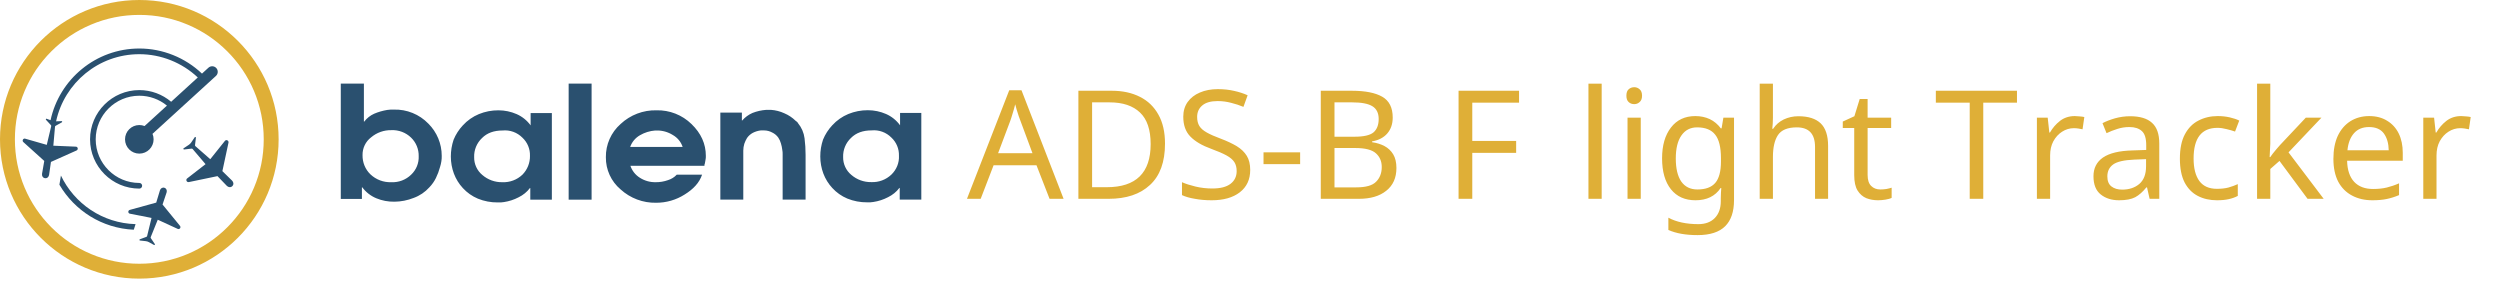
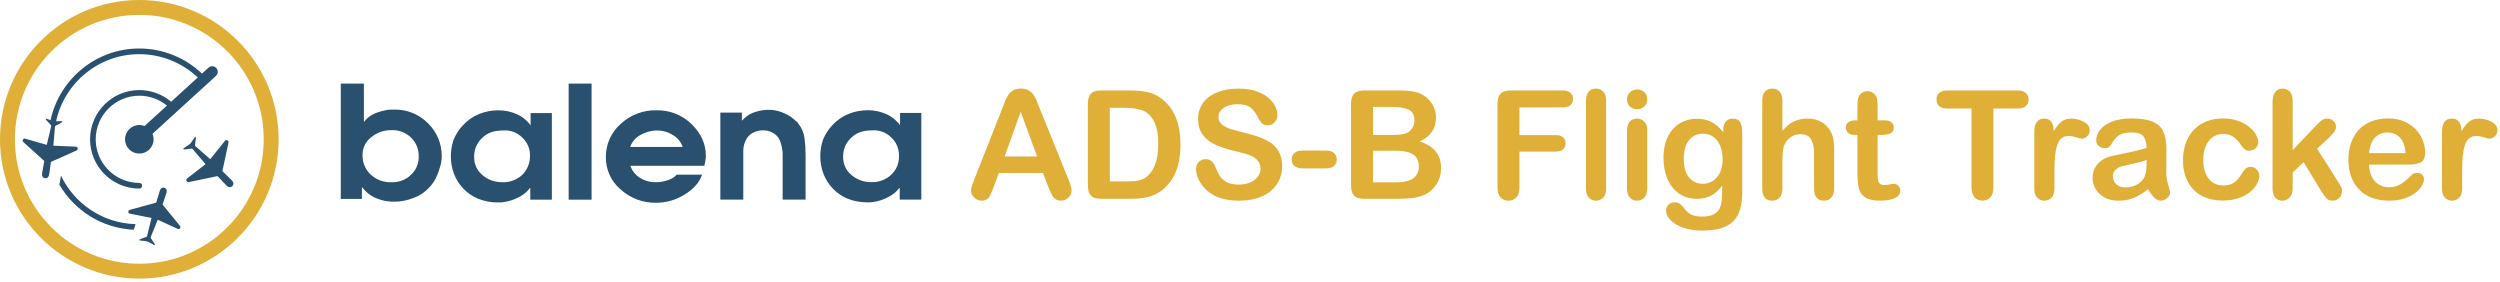
- <svg xmlns="http://www.w3.org/2000/svg" xml:space="preserve" fill-rule="evenodd" stroke-linejoin="round" stroke-miterlimit="2" clip-rule="evenodd" viewBox="0 0 284 32">
-   <path fill="#2a506f" fill-rule="nonzero" d="M38.713 9.496h2.626v4.317h.04c.294-.389.683-.697 1.128-.895.474-.201.97-.344 1.478-.428.117 0 .272-.04.4-.04h.35c1.475-.045 2.902.534 3.928 1.595.972.968 1.518 2.284 1.517 3.656.006.208-.007.416-.04.622-.033.224-.086.445-.156.661-.114.429-.271.846-.467 1.245-.191.386-.44.741-.74 1.05-.488.544-1.102.958-1.789 1.206-.693.276-1.432.421-2.178.428-.707.013-1.409-.119-2.062-.39-.634-.263-1.186-.694-1.595-1.245h-.04v1.322h-2.4V9.496Zm3.443 6.107c-.627.48-.988 1.232-.972 2.023-.012.818.3 1.605.895 2.178.638.606 1.494.928 2.373.894.838.041 1.656-.27 2.256-.856.576-.542.889-1.309.856-2.1.018-.788-.292-1.55-.856-2.1-.6-.586-1.418-.897-2.256-.856-.84-.015-1.654.275-2.295.817h-.001Zm20.498 7.08h-2.413v-1.322h-.04c-.337.45-.777.8-1.284 1.05-.523.274-1.088.458-1.672.545-.117 0-.234.04-.35.04h-.35c-.773.008-1.54-.137-2.256-.428-.651-.273-1.235-.685-1.712-1.206-.439-.474-.782-1.029-1.011-1.634-.232-.622-.35-1.281-.35-1.945-.001-.648.104-1.292.311-1.906.247-.604.603-1.158 1.05-1.633.508-.557 1.132-.995 1.828-1.284.704-.287 1.457-.433 2.217-.428.709-.001 1.412.145 2.062.428.636.278 1.187.722 1.595 1.284v-1.4h2.412v9.84l-.037-.001Zm-2.45-4.98c.026-.778-.287-1.531-.856-2.062-.595-.6-1.42-.9-2.256-.817-.972 0-1.75.272-2.333.856-.598.563-.925 1.357-.895 2.178-.013.78.33 1.526.934 2.023.626.54 1.43.832 2.256.817.85.041 1.68-.269 2.295-.856.562-.569.87-1.341.856-2.14l-.001.001Zm4.395-8.207h2.606v13.186h-2.606V9.496Zm7 9.296c.186.581.572 1.077 1.089 1.4.533.342 1.156.518 1.79.506.477.005.951-.074 1.4-.233.385-.118.733-.332 1-.622h2.878c-.3.895-.972 1.634-1.984 2.256-.965.613-2.085.937-3.228.934-1.493.033-2.942-.511-4.045-1.517-1.076-.906-1.69-2.249-1.672-3.656-.02-1.441.591-2.82 1.672-3.773 1.104-1.035 2.572-1.594 4.084-1.556 1.477-.037 2.909.525 3.967 1.556 1.089 1.05 1.634 2.256 1.634 3.617.006.157-.007.314-.04.467-.04.155-.04.3-.078.428 0 .04-.04.078-.04.117v.117h-8.44l.013-.041Zm5.95-2.1c-.192-.58-.595-1.065-1.128-1.362-.547-.342-1.183-.518-1.828-.505h-.156c-.618.044-1.217.231-1.75.545-.512.295-.903.764-1.1 1.322h5.962Zm4.282-3.9h2.447v.894h.04c.32-.369.719-.662 1.167-.856.498-.194 1.023-.312 1.556-.35h.544c.525.037 1.039.169 1.517.389.478.202.914.492 1.284.856.04.04.117.078.155.117.048.044.088.097.117.155.403.489.66 1.083.739 1.712.079.619.118 1.243.117 1.867v5.095h-2.606v-5.135c.006-.169-.007-.339-.039-.505-.029-.251-.081-.498-.155-.739-.064-.237-.17-.46-.3-.66-.178-.252-.42-.453-.7-.583-.275-.149-.581-.229-.894-.233h-.4c-.312.036-.615.129-.895.272-.263.14-.489.34-.66.583-.127.209-.231.43-.311.661-.077.252-.116.514-.117.778v5.562h-2.606v-9.88Zm22.789 9.88h-2.412v-1.322h-.04c-.337.45-.777.8-1.284 1.05-.523.274-1.088.458-1.672.545-.117 0-.233.04-.35.04h-.35c-.773.008-1.54-.137-2.256-.428-.651-.273-1.235-.685-1.711-1.206-.439-.474-.782-1.029-1.011-1.634-.232-.622-.35-1.281-.35-1.945-.001-.648.104-1.292.311-1.906.247-.604.603-1.158 1.05-1.633.508-.557 1.132-.995 1.828-1.284.704-.287 1.457-.433 2.217-.428.709-.001 1.412.145 2.062.428.636.278 1.187.722 1.595 1.284v-1.4h2.414v9.84l-.041-.001Zm-2.5-4.98c.026-.778-.287-1.531-.856-2.062-.595-.6-1.42-.9-2.256-.817-.972 0-1.75.272-2.333.856-.598.563-.925 1.357-.895 2.178-.013.78.33 1.526.934 2.023.626.54 1.43.832 2.256.817.85.041 1.68-.269 2.295-.856.577-.558.9-1.337.856-2.14l-.001.001Z" />
-   <path fill="#dfaf37" fill-rule="nonzero" d="M15.826-1e-7C7.086-1e-7-2.8e-7 7.086-2.8e-7 15.826c0 8.741 7.086 15.826 15.826 15.826 8.741 0 15.826-7.086 15.826-15.826 0-8.741-7.086-15.826-15.826-15.826Zm9.994 25.821c-1.299 1.299-2.81 2.318-4.493 3.03-1.741.737-3.592 1.11-5.501 1.11-1.909 0-3.76-.373-5.501-1.11-1.683-.712-3.195-1.731-4.493-3.03-1.299-1.299-2.318-2.81-3.03-4.493-.737-1.741-1.11-3.592-1.11-5.501 0-1.909.373-3.76 1.11-5.501.712-1.683 1.731-3.195 3.03-4.493 1.299-1.299 2.81-2.318 4.493-3.03 1.741-.737 3.592-1.11 5.501-1.11 1.909 0 3.76.373 5.501 1.11 1.683.712 3.195 1.731 4.493 3.03 1.299 1.299 2.318 2.81 3.03 4.493.737 1.741 1.11 3.592 1.11 5.501 0 1.909-.373 3.76-1.11 5.501-.712 1.683-1.731 3.194-3.03 4.493Z" />
-   <path fill="#2a506f" fill-rule="nonzero" d="m25.262 19.441.696-3.242c.039-.222-.228-.372-.39-.215-.001.001-.006.006-.007.007l-1.674 2.094-1.691-1.483c-.032-.029-.048-.072-.043-.115l.103-.836c.008-.069-.076-.124-.123-.076l-.002.002-.41.608c-.072.106-.163.197-.27.268l-.605.401c-0.0 0-.001.001-.001.001-.048.047.004.134.074.126l.848-.098c.043-.005.085.011.114.043l1.469 1.723-2.111 1.639c-.001.001-.002.002-.004.004-.157.162-.012.431.211.394l3.259-.678 1.066 1.107c.177.178.442.205.621.028.178-.177.153-.442-.024-.621l-1.104-1.08Zm-6.797 3.794.461-1.373c.072-.226-.021-.459-.247-.531-.226-.072-.437.065-.509.291l-.422 1.394-3.014.831c-.203.065-.212.352-.01.42.001.001.007.002.009.003l2.481.487-.503 2.061c-.01.039-.039.071-.077.086l-.744.278c-.062.023-.07.117-.01.136 0.0 0.0.002.001.003.001l.687.078c.12.014.236.051.342.109l.599.331c0.0 0.0.001 0.0.001 0.0.06.019.11-.062.073-.116l-.451-.667c-.023-.034-.028-.076-.014-.114l.801-1.979 2.29 1.051c.001 0.0.003.001.004.001.204.061.366-.178.238-.348l-1.987-2.43ZM8.65 16.662c-.002-0-.008-.001-.009-.001l-2.582-.109.19-2.16c.004-.041.029-.078.065-.098l.709-.396c.059-.033.053-.129-.011-.139-0-0-.002-0-.003-0l-.638.025c.941-4.355 4.822-7.628 9.455-7.628 2.467 0 4.856.957 6.643 2.643l-3.025 2.762c-1.004-.851-2.282-1.327-3.618-1.327-3.085 0-5.596 2.51-5.596 5.595 0 3.085 2.51 5.596 5.596 5.596.177 0 .321-.144.321-.321 0-.177-.144-.321-.321-.321-2.731 0-4.954-2.222-4.954-4.954 0-2.731 2.222-4.954 4.954-4.954 1.154 0 2.26.402 3.139 1.122l-2.543 2.321c-.185-.073-.385-.113-.596-.113-.897 0-1.623.727-1.623 1.623 0 .897.727 1.623 1.623 1.623.897 0 1.623-.727 1.623-1.623 0-.221-.044-.432-.124-.624l7.206-6.578c.257-.234.275-.636.041-.893-.234-.257-.636-.275-.893-.041l-.734.67c-1.91-1.818-4.471-2.851-7.118-2.851-4.943 0-9.083 3.495-10.084 8.143l-.459-.169c-0-0-.001-0-.001-0-.064-.01-.101.079-.056.129l.559.604c.028.031.04.073.031.114l-.504 2.124-2.477-.709c-.002-0-.003-.001-.005-.001-.215-.03-.342.236-.186.388l2.384 2.149-.254 1.459c-.038.24.092.461.332.499.239.038.431-.133.469-.372l.211-1.474 2.918-1.305c.195-.097.159-.389-.055-.426Z" />
-   <path fill="#2a506f" fill-rule="nonzero" d="m6.921 19.942-.172 1.043c1.715 2.93 4.834 4.951 8.448 5.111l.204-.635c-3.753-.099-6.962-2.337-8.48-5.519Z" />
-   <text x="0px" y="0px" fill="#dfaf37" font-family="'ArialRoundedMTBold','Arial Rounded MT Bold',sans-serif" font-size="14.667px" transform="translate(109.8483 22.58576) scale(1.17269)">ADS-B F</text>
-   <text x="0px" y="0px" fill="#dfaf37" font-family="'ArialRoundedMTBold','Arial Rounded MT Bold',sans-serif" font-size="14.667px" transform="translate(178.9819 22.58576) scale(1.17269)">light T</text>
-   <text x="0px" y="0px" fill="#dfaf37" font-family="'ArialRoundedMTBold','Arial Rounded MT Bold',sans-serif" font-size="14.667px" transform="translate(229.9259 22.58576) scale(1.17269)">r<tspan x="6.059px 14.774px 22.932px 30.781px 39.496px" y="0px 0px 0px 0px 0px">acker</tspan>
-   </text>
+ <svg xmlns="http://www.w3.org/2000/svg" viewBox="0 0 284 32">
+   <path d="M38.713 9.496h2.626v4.317h.04c.294-.389.683-.697 1.128-.895a6.5 6.5 0 0 1 1.478-.428c.117 0 .272-.04.4-.04h.35c1.475-.045 2.902.534 3.928 1.595.972.968 1.518 2.284 1.517 3.656.006.208-.007.416-.04.622a4.07 4.07 0 0 1-.156.661c-.114.429-.271.846-.467 1.245-.191.386-.44.741-.74 1.05-.488.544-1.102.958-1.789 1.206a6.04 6.04 0 0 1-2.178.428 5.13 5.13 0 0 1-2.062-.39c-.634-.263-1.186-.694-1.595-1.245h-.04V22.6h-2.4V9.496zm3.443 6.107c-.627.48-.988 1.232-.972 2.023-.012.818.3 1.605.895 2.178.638.606 1.494.928 2.373.894a3.02 3.02 0 0 0 2.256-.856 2.73 2.73 0 0 0 .856-2.1c.018-.788-.292-1.55-.856-2.1a3.02 3.02 0 0 0-2.256-.856c-.84-.015-1.654.275-2.295.817h-.001zm20.498 7.08h-2.413v-1.322h-.04c-.337.45-.777.8-1.284 1.05a5.28 5.28 0 0 1-1.672.545c-.117 0-.234.04-.35.04h-.35a5.83 5.83 0 0 1-2.256-.428 4.88 4.88 0 0 1-1.712-1.206 5.02 5.02 0 0 1-1.011-1.634c-.232-.622-.35-1.281-.35-1.945a5.94 5.94 0 0 1 .311-1.906c.247-.604.603-1.158 1.05-1.633.508-.557 1.132-.995 1.828-1.284a5.77 5.77 0 0 1 2.217-.428 5.15 5.15 0 0 1 2.062.428c.636.278 1.187.722 1.595 1.284v-1.4h2.412v9.84l-.037-.001zm-2.45-4.98a2.7 2.7 0 0 0-.856-2.062c-.595-.6-1.42-.9-2.256-.817-.972 0-1.75.272-2.333.856a2.85 2.85 0 0 0-.895 2.178c-.013.78.33 1.526.934 2.023.626.54 1.43.832 2.256.817a3.11 3.11 0 0 0 2.295-.856 2.97 2.97 0 0 0 .856-2.14l-.001.001zm4.395-8.207h2.606v13.186h-2.606V9.496zm7 9.296c.186.581.572 1.077 1.089 1.4a3.2 3.2 0 0 0 1.79.506c.477.005.951-.074 1.4-.233.385-.118.733-.332 1-.622h2.878c-.3.895-.972 1.634-1.984 2.256a5.99 5.99 0 0 1-3.228.934c-1.493.033-2.942-.511-4.045-1.517-1.076-.906-1.69-2.249-1.672-3.656a4.94 4.94 0 0 1 1.672-3.773 5.76 5.76 0 0 1 4.084-1.556 5.49 5.49 0 0 1 3.967 1.556c1.089 1.05 1.634 2.256 1.634 3.617.006.157-.007.314-.04.467-.04.155-.04.3-.078.428 0 .04-.04.078-.04.117v.117h-8.44l.013-.041zm5.95-2.1c-.192-.58-.595-1.065-1.128-1.362-.547-.342-1.183-.518-1.828-.505h-.156a4.01 4.01 0 0 0-1.75.545 2.48 2.48 0 0 0-1.1 1.322h5.962zm4.282-3.9h2.447v.894h.04a3.26 3.26 0 0 1 1.167-.856c.498-.194 1.023-.312 1.556-.35h.544a4.36 4.36 0 0 1 1.517.389c.478.202.914.492 1.284.856.04.04.117.078.155.117.048.044.088.097.117.155a3.35 3.35 0 0 1 .739 1.712c.079.619.118 1.243.117 1.867v5.095h-2.606v-5.135a2.25 2.25 0 0 0-.039-.505 4.13 4.13 0 0 0-.155-.739c-.064-.237-.17-.46-.3-.66a1.77 1.77 0 0 0-.7-.583c-.275-.149-.581-.229-.894-.233h-.4c-.312.036-.615.129-.895.272a1.9 1.9 0 0 0-.66.583c-.127.209-.231.43-.311.661-.077.252-.116.514-.117.778v5.562h-2.606v-9.88zm22.789 9.88h-2.412V21.35h-.04c-.337.45-.777.8-1.284 1.05a5.28 5.28 0 0 1-1.672.545c-.117 0-.233.04-.35.04h-.35a5.83 5.83 0 0 1-2.256-.428 4.87 4.87 0 0 1-1.711-1.206 5.02 5.02 0 0 1-1.011-1.634c-.232-.622-.35-1.281-.35-1.945a5.94 5.94 0 0 1 .311-1.906c.247-.604.603-1.158 1.05-1.633.508-.557 1.132-.995 1.828-1.284a5.77 5.77 0 0 1 2.217-.428 5.15 5.15 0 0 1 2.062.428c.636.278 1.187.722 1.595 1.284v-1.4h2.414v9.84l-.041-.001zm-2.5-4.98a2.7 2.7 0 0 0-.856-2.062c-.595-.6-1.42-.9-2.256-.817-.972 0-1.75.272-2.333.856a2.85 2.85 0 0 0-.895 2.178c-.013.78.33 1.526.934 2.023.626.54 1.43.832 2.256.817a3.11 3.11 0 0 0 2.295-.856c.577-.558.9-1.337.856-2.14l-.001.001z" fill="#2a506f" />
+   <path d="M15.826 0A15.83 15.83 0 0 0 0 15.826a15.83 15.83 0 0 0 15.826 15.826 15.83 15.83 0 0 0 15.826-15.826A15.83 15.83 0 0 0 15.826 0zm9.994 25.82a14.09 14.09 0 0 1-4.493 3.03c-1.741.737-3.592 1.11-5.501 1.11s-3.76-.373-5.501-1.11a14.09 14.09 0 0 1-4.493-3.03 14.09 14.09 0 0 1-3.03-4.493c-.737-1.741-1.11-3.592-1.11-5.501s.373-3.76 1.11-5.501a14.09 14.09 0 0 1 3.03-4.493 14.09 14.09 0 0 1 4.493-3.03c1.741-.737 3.592-1.11 5.501-1.11s3.76.373 5.501 1.11a14.09 14.09 0 0 1 4.493 3.03 14.09 14.09 0 0 1 3.03 4.493c.737 1.741 1.11 3.592 1.11 5.501s-.373 3.76-1.11 5.501a14.09 14.09 0 0 1-3.03 4.493z" fill="#dfaf37" />
+   <path d="M25.262 19.441l.696-3.242c.039-.222-.228-.372-.39-.215l-1.681 2.101-1.691-1.483c-.032-.029-.048-.072-.043-.115l.103-.836c.008-.069-.076-.124-.123-.076l-.412.61c-.072.106-.163.197-.27.268l-.605.401c-.049.048.003.135.072.127l.848-.098c.043-.005.085.011.114.043l1.469 1.723-2.111 1.639c-.161.165-.015.435.207.398l3.259-.678 1.066 1.107c.177.178.442.205.621.028s.153-.442-.024-.621l-1.104-1.08zm-6.798 3.794l.461-1.373c.072-.226-.021-.459-.247-.531s-.437.065-.509.291l-.422 1.394-3.014.831c-.203.065-.212.352-.01.42l2.489.49-.503 2.061c-.01.039-.039.071-.077.086l-.744.278c-.062.023-.07.117-.01.136l.69.079a.92.92 0 0 1 .342.109l.599.331c.062.02.111-.061.074-.116l-.451-.667c-.023-.034-.028-.076-.014-.114l.801-1.979 2.29 1.051c.208.063.37-.177.242-.347l-1.987-2.43zM8.65 16.662l-2.592-.111.19-2.16c.004-.041.029-.078.065-.098l.709-.396c.059-.033.053-.129-.011-.139l-.64.024c.941-4.355 4.822-7.628 9.455-7.628 2.467 0 4.856.957 6.643 2.643l-3.025 2.761a5.59 5.59 0 0 0-3.618-1.327c-3.085 0-5.596 2.51-5.596 5.595s2.51 5.596 5.596 5.596a.321.321 0 1 0 0-.642 4.96 4.96 0 0 1-4.954-4.954 4.96 4.96 0 0 1 4.954-4.954 4.95 4.95 0 0 1 3.139 1.122l-2.543 2.321a1.62 1.62 0 0 0-.596-.113c-.897 0-1.623.727-1.623 1.623s.727 1.623 1.623 1.623 1.623-.727 1.623-1.623a1.62 1.62 0 0 0-.124-.624l7.206-6.577c.257-.234.275-.636.041-.893s-.636-.275-.893-.041l-.734.67a10.36 10.36 0 0 0-7.118-2.851c-4.943 0-9.083 3.495-10.084 8.143l-.459-.169c-.065-.01-.103.079-.057.129l.559.604c.028.031.04.073.031.114l-.504 2.124-2.477-.709c-.22-.031-.347.236-.191.388l2.384 2.149-.254 1.459c-.038.24.092.461.332.499s.431-.133.469-.372l.211-1.474 2.918-1.305c.195-.097.159-.389-.055-.426zm-1.729 3.28l-.172 1.043c1.715 2.93 4.834 4.951 8.448 5.111l.204-.635c-3.753-.099-6.962-2.337-8.48-5.519z" fill="#2a506f" />
+   <path d="M33.13 51.361l-.501-1.318h-4.268l-.501 1.346q-.294.788-.501 1.067-.208.272-.68.272-.401 0-.709-.294-.308-.294-.308-.666 0-.215.072-.444.072-.229.236-.637l2.686-6.818q.115-.294.272-.702.165-.415.344-.688.186-.272.48-.437.301-.172.738-.172.444 0 .738.172.301.165.48.43.186.265.308.573.129.301.322.809l2.743 6.775q.322.773.322 1.124 0 .365-.308.673-.301.301-.73.301-.251 0-.43-.093-.179-.086-.301-.236-.122-.158-.265-.473-.136-.322-.236-.566zm-4.211-2.915h3.137l-1.583-4.333zm9.36-6.395h2.772q1.081 0 1.855.201.773.201 1.404.752 1.64 1.404 1.64 4.268 0 .945-.165 1.726-.165.781-.508 1.411-.344.623-.881 1.117-.423.38-.924.609-.501.229-1.081.322-.573.093-1.296.093h-2.772q-.58 0-.874-.172-.294-.179-.387-.494-.086-.322-.086-.831v-7.699q0-.688.308-.995.308-.308.995-.308zm.824 1.683v7.126h1.611q.53 0 .831-.029.301-.029.623-.143.322-.115.559-.322 1.067-.902 1.067-3.108 0-1.554-.473-2.328-.466-.773-1.153-.981-.688-.215-1.661-.215zm16.694 5.665q0 .952-.494 1.712-.487.759-1.432 1.189-.945.43-2.242.43-1.554 0-2.564-.587-.716-.423-1.167-1.124-.444-.709-.444-1.375 0-.387.265-.659.272-.279.688-.279.337 0 .566.215.236.215.401.637.201.501.43.838.236.337.659.559.423.215 1.11.215.945 0 1.533-.437.594-.444.594-1.103 0-.523-.322-.845-.315-.329-.824-.501-.501-.172-1.346-.365-1.132-.265-1.898-.616-.759-.358-1.21-.967-.444-.616-.444-1.525 0-.867.473-1.54.473-.673 1.368-1.031.895-.365 2.106-.365.967 0 1.669.243.709.236 1.175.637.466.394.68.831.215.437.215.852 0 .38-.272.688-.265.301-.666.301-.365 0-.559-.179-.186-.186-.408-.602-.286-.594-.688-.924-.401-.337-1.289-.337-.824 0-1.332.365-.501.358-.501.867 0 .315.172.544.172.229.473.394.301.165.609.258.308.093 1.017.272.888.208 1.604.458.723.251 1.225.609.508.358.788.91.286.544.286 1.339zm4.24.201h-2.263q-.516 0-.788-.236-.265-.243-.265-.623 0-.387.258-.623.265-.243.795-.243h2.263q.53 0 .788.243.265.236.265.623 0 .38-.258.623-.258.236-.795.236zm6.932 2.951h-3.208q-.695 0-.995-.308-.294-.315-.294-.995v-7.892q0-.695.301-.995.308-.308.988-.308h3.402q.752 0 1.303.093.551.093.988.358.372.222.659.566.286.337.437.752.15.408.15.867 0 1.576-1.576 2.306 2.07.659 2.07 2.564 0 .881-.451 1.59-.451.702-1.217 1.038-.48.201-1.103.286-.623.079-1.454.079zm-.158-4.662h-2.213v3.065h2.285q2.156 0 2.156-1.554 0-.795-.559-1.153-.559-.358-1.669-.358zm-2.213-4.24v2.714h1.948q.795 0 1.225-.15.437-.15.666-.573.179-.301.179-.673 0-.795-.566-1.053-.566-.265-1.726-.265zm18.377.043h-4.19v2.686h3.502q.487 0 .723.222.243.215.243.58 0 .365-.243.58-.243.215-.723.215h-3.502v3.459q0 .659-.301.981-.294.315-.759.315-.473 0-.773-.322-.294-.322-.294-.974v-8.078q0-.458.136-.745.136-.294.423-.423.294-.136.745-.136h5.013q.508 0 .752.229.251.222.251.587 0 .372-.251.602-.243.222-.752.222zm2.255 7.848v-8.479q0-.587.258-.888.265-.301.709-.301.444 0 .716.301.272.294.272.888v8.479q0 .594-.279.895-.272.294-.709.294-.43 0-.702-.308-.265-.308-.265-.881zm5.93-5.651v5.651q0 .587-.279.888-.279.301-.709.301-.43 0-.702-.308-.265-.308-.265-.881v-5.593q0-.58.265-.874.272-.294.702-.294.43 0 .709.294.279.294.279.816zm-.967-2.02q-.408 0-.702-.251-.286-.251-.286-.709 0-.415.294-.68.301-.272.695-.272.38 0 .673.243.294.243.294.709 0 .451-.286.709-.286.251-.68.251zm10.177 2.342v5.679q0 .974-.208 1.676-.208.702-.666 1.16-.458.458-1.203.68-.738.222-1.841.222-1.01 0-1.805-.286-.795-.279-1.225-.73-.43-.444-.43-.917 0-.358.243-.587.243-.222.587-.222.43 0 .752.38.158.193.322.387.172.201.372.337.208.143.494.208.286.072.659.072.759 0 1.175-.215.423-.208.587-.587.172-.38.201-.816.029-.43.043-1.389-.451.63-1.046.96-.587.329-1.404.329-.981 0-1.719-.501-.73-.501-1.124-1.404-.394-.902-.394-2.084 0-.881.236-1.59.243-.709.688-1.196.444-.487 1.024-.73.58-.251 1.275-.251.831 0 1.439.322.609.315 1.132.995v-.265q0-.508.251-.788.251-.279.645-.279.566 0 .752.372.186.365.186 1.06zm-5.665 2.478q0 1.189.516 1.798.523.609 1.346.609.487 0 .917-.258.437-.265.709-.788.272-.53.272-1.282 0-1.196-.53-1.862-.523-.666-1.382-.666-.838 0-1.346.637-.501.637-.501 1.812zm9.554-5.629v2.9q.372-.43.723-.68.358-.251.788-.372.43-.129.924-.129.745 0 1.318.315.58.315.91.917.208.351.279.788.072.43.072.995v3.746q0 .587-.272.888-.265.301-.709.301-.967 0-.967-1.189v-3.302q0-.938-.279-1.439-.279-.508-1.06-.508-.523 0-.945.301-.415.294-.623.809-.158.437-.158 1.554v2.585q0 .58-.265.888-.258.301-.723.301-.967 0-.967-1.189v-8.479q0-.594.251-.888.258-.301.716-.301.466 0 .723.301.265.301.265.888zm7.054 1.891h.215v-1.175q0-.473.021-.738.029-.272.143-.466.115-.201.329-.322.215-.129.48-.129.372 0 .673.279.201.186.251.458.057.265.057.759v1.332h.716q.415 0 .63.201.222.193.222.501 0 .394-.315.551-.308.158-.888.158h-.365v3.595q0 .458.029.709.036.243.172.401.143.15.458.15.172 0 .466-.057.294-.064.458-.064.236 0 .423.193.193.186.193.466 0 .473-.516.723-.516.251-1.482.251-.917 0-1.389-.308-.473-.308-.623-.852-.143-.544-.143-1.454V46.36h-.258q-.423 0-.645-.201-.222-.201-.222-.508 0-.308.229-.501.236-.201.68-.201zm15.705-1.146h-2.32v7.627q0 .659-.294.981-.294.315-.759.315-.473 0-.773-.322-.294-.322-.294-.974v-7.627h-2.32q-.544 0-.809-.236-.265-.243-.265-.637 0-.408.272-.645.279-.236.802-.236h6.761q.551 0 .816.243.272.243.272.637 0 .394-.272.637-.272.236-.816.236zm3.595 6.102v1.633q0 .594-.279.895-.279.294-.709.294-.423 0-.695-.301-.272-.301-.272-.888v-5.443q0-1.318.952-1.318.487 0 .702.308.215.308.236.91.351-.602.716-.91.372-.308.988-.308.616 0 1.196.308.58.308.58.816 0 .358-.251.594-.243.229-.53.229-.107 0-.523-.129-.408-.136-.723-.136-.43 0-.702.229-.272.222-.423.666-.15.444-.208 1.06-.057.609-.057 1.49zm9.059 1.719q-.709.551-1.375.831-.659.272-1.482.272-.752 0-1.325-.294-.566-.301-.874-.809-.308-.508-.308-1.103 0-.802.508-1.368.508-.566 1.397-.759.186-.043.924-.193.738-.15 1.26-.272.53-.129 1.146-.308-.036-.773-.315-1.132-.272-.365-1.139-.365-.745 0-1.124.208-.372.208-.645.623-.265.415-.38.551-.107.129-.473.129-.329 0-.573-.208-.236-.215-.236-.544 0-.516.365-1.003.365-.487 1.139-.802.773-.315 1.926-.315 1.289 0 2.027.308.738.301 1.038.96.308.659.308 1.747 0 .688-.007 1.167 0 .48-.007 1.067 0 .551.179 1.153.186.594.186.766 0 .301-.286.551-.279.243-.637.243-.301 0-.594-.279-.294-.286-.623-.824zm-.129-2.829q-.43.158-1.253.337-.816.172-1.132.258-.315.079-.602.322-.286.236-.286.666 0 .444.337.759.337.308.881.308.58 0 1.067-.251.494-.258.723-.659.265-.444.265-1.461zm10.914 1.511q0 .365-.222.781-.215.415-.666.795-.444.372-1.124.602-.68.229-1.533.229-1.812 0-2.829-1.053-1.017-1.06-1.017-2.836 0-1.203.466-2.127.466-.924 1.346-1.425.881-.508 2.106-.508.759 0 1.389.222.637.222 1.074.573.444.351.673.752.236.394.236.738 0 .351-.265.594-.258.243-.63.243-.243 0-.408-.122-.158-.129-.358-.408-.358-.544-.752-.816-.387-.272-.988-.272-.867 0-1.397.68-.53.673-.53 1.848 0 .551.136 1.017.136.458.394.788.258.322.623.494.365.165.802.165.587 0 1.003-.272.423-.272.745-.831.179-.329.387-.516.208-.186.508-.186.358 0 .594.272.236.272.236.58zm6.017 1.525l-1.726-2.836-1.06 1.003v1.554q0 .566-.301.874-.294.301-.68.301-.451 0-.709-.301-.258-.301-.258-.888v-8.336q0-.652.251-.988.251-.344.716-.344.451 0 .716.308.265.308.265.91v4.741l2.199-2.306q.408-.43.623-.587.215-.158.523-.158.365 0 .609.236.243.229.243.58 0 .43-.795 1.146l-1.038.952 2.005 3.151q.222.351.315.537.1.179.1.344 0 .466-.258.738-.251.265-.666.265-.358 0-.551-.193-.193-.193-.523-.702zm8.436-2.6h-3.824q.007.666.265 1.175.265.508.695.766.437.258.96.258.351 0 .637-.079.294-.086.566-.258.272-.179.501-.38.229-.201.594-.544.15-.129.43-.129.301 0 .487.165.186.165.186.466 0 .265-.208.623-.208.351-.63.68-.415.322-1.053.537-.63.215-1.454.215-1.884 0-2.929-1.074-1.046-1.074-1.046-2.915 0-.867.258-1.604.258-.745.752-1.275.494-.53 1.217-.809.723-.286 1.604-.286 1.146 0 1.962.487.824.48 1.232 1.246.408.766.408 1.561 0 .738-.423.96-.423.215-1.189.215zm-3.824-1.11h3.545q-.072-1.003-.544-1.497-.466-.501-1.232-.501-.73 0-1.203.508-.466.501-.566 1.49zm9.023 1.783v1.633q0 .594-.279.895-.279.294-.709.294-.423 0-.695-.301-.272-.301-.272-.888v-5.443q0-1.318.952-1.318.487 0 .702.308.215.308.236.91.351-.602.716-.91.372-.308.988-.308.616 0 1.196.308.58.308.58.816 0 .358-.251.594-.243.229-.53.229-.107 0-.523-.129-.408-.136-.723-.136-.43 0-.702.229-.272.222-.423.666-.15.444-.208 1.06-.057.609-.057 1.49z" transform="matrix(1.17269 0 0 1.17269 80.2179 -39.0391)" fill="#dfaf37" />
</svg>
